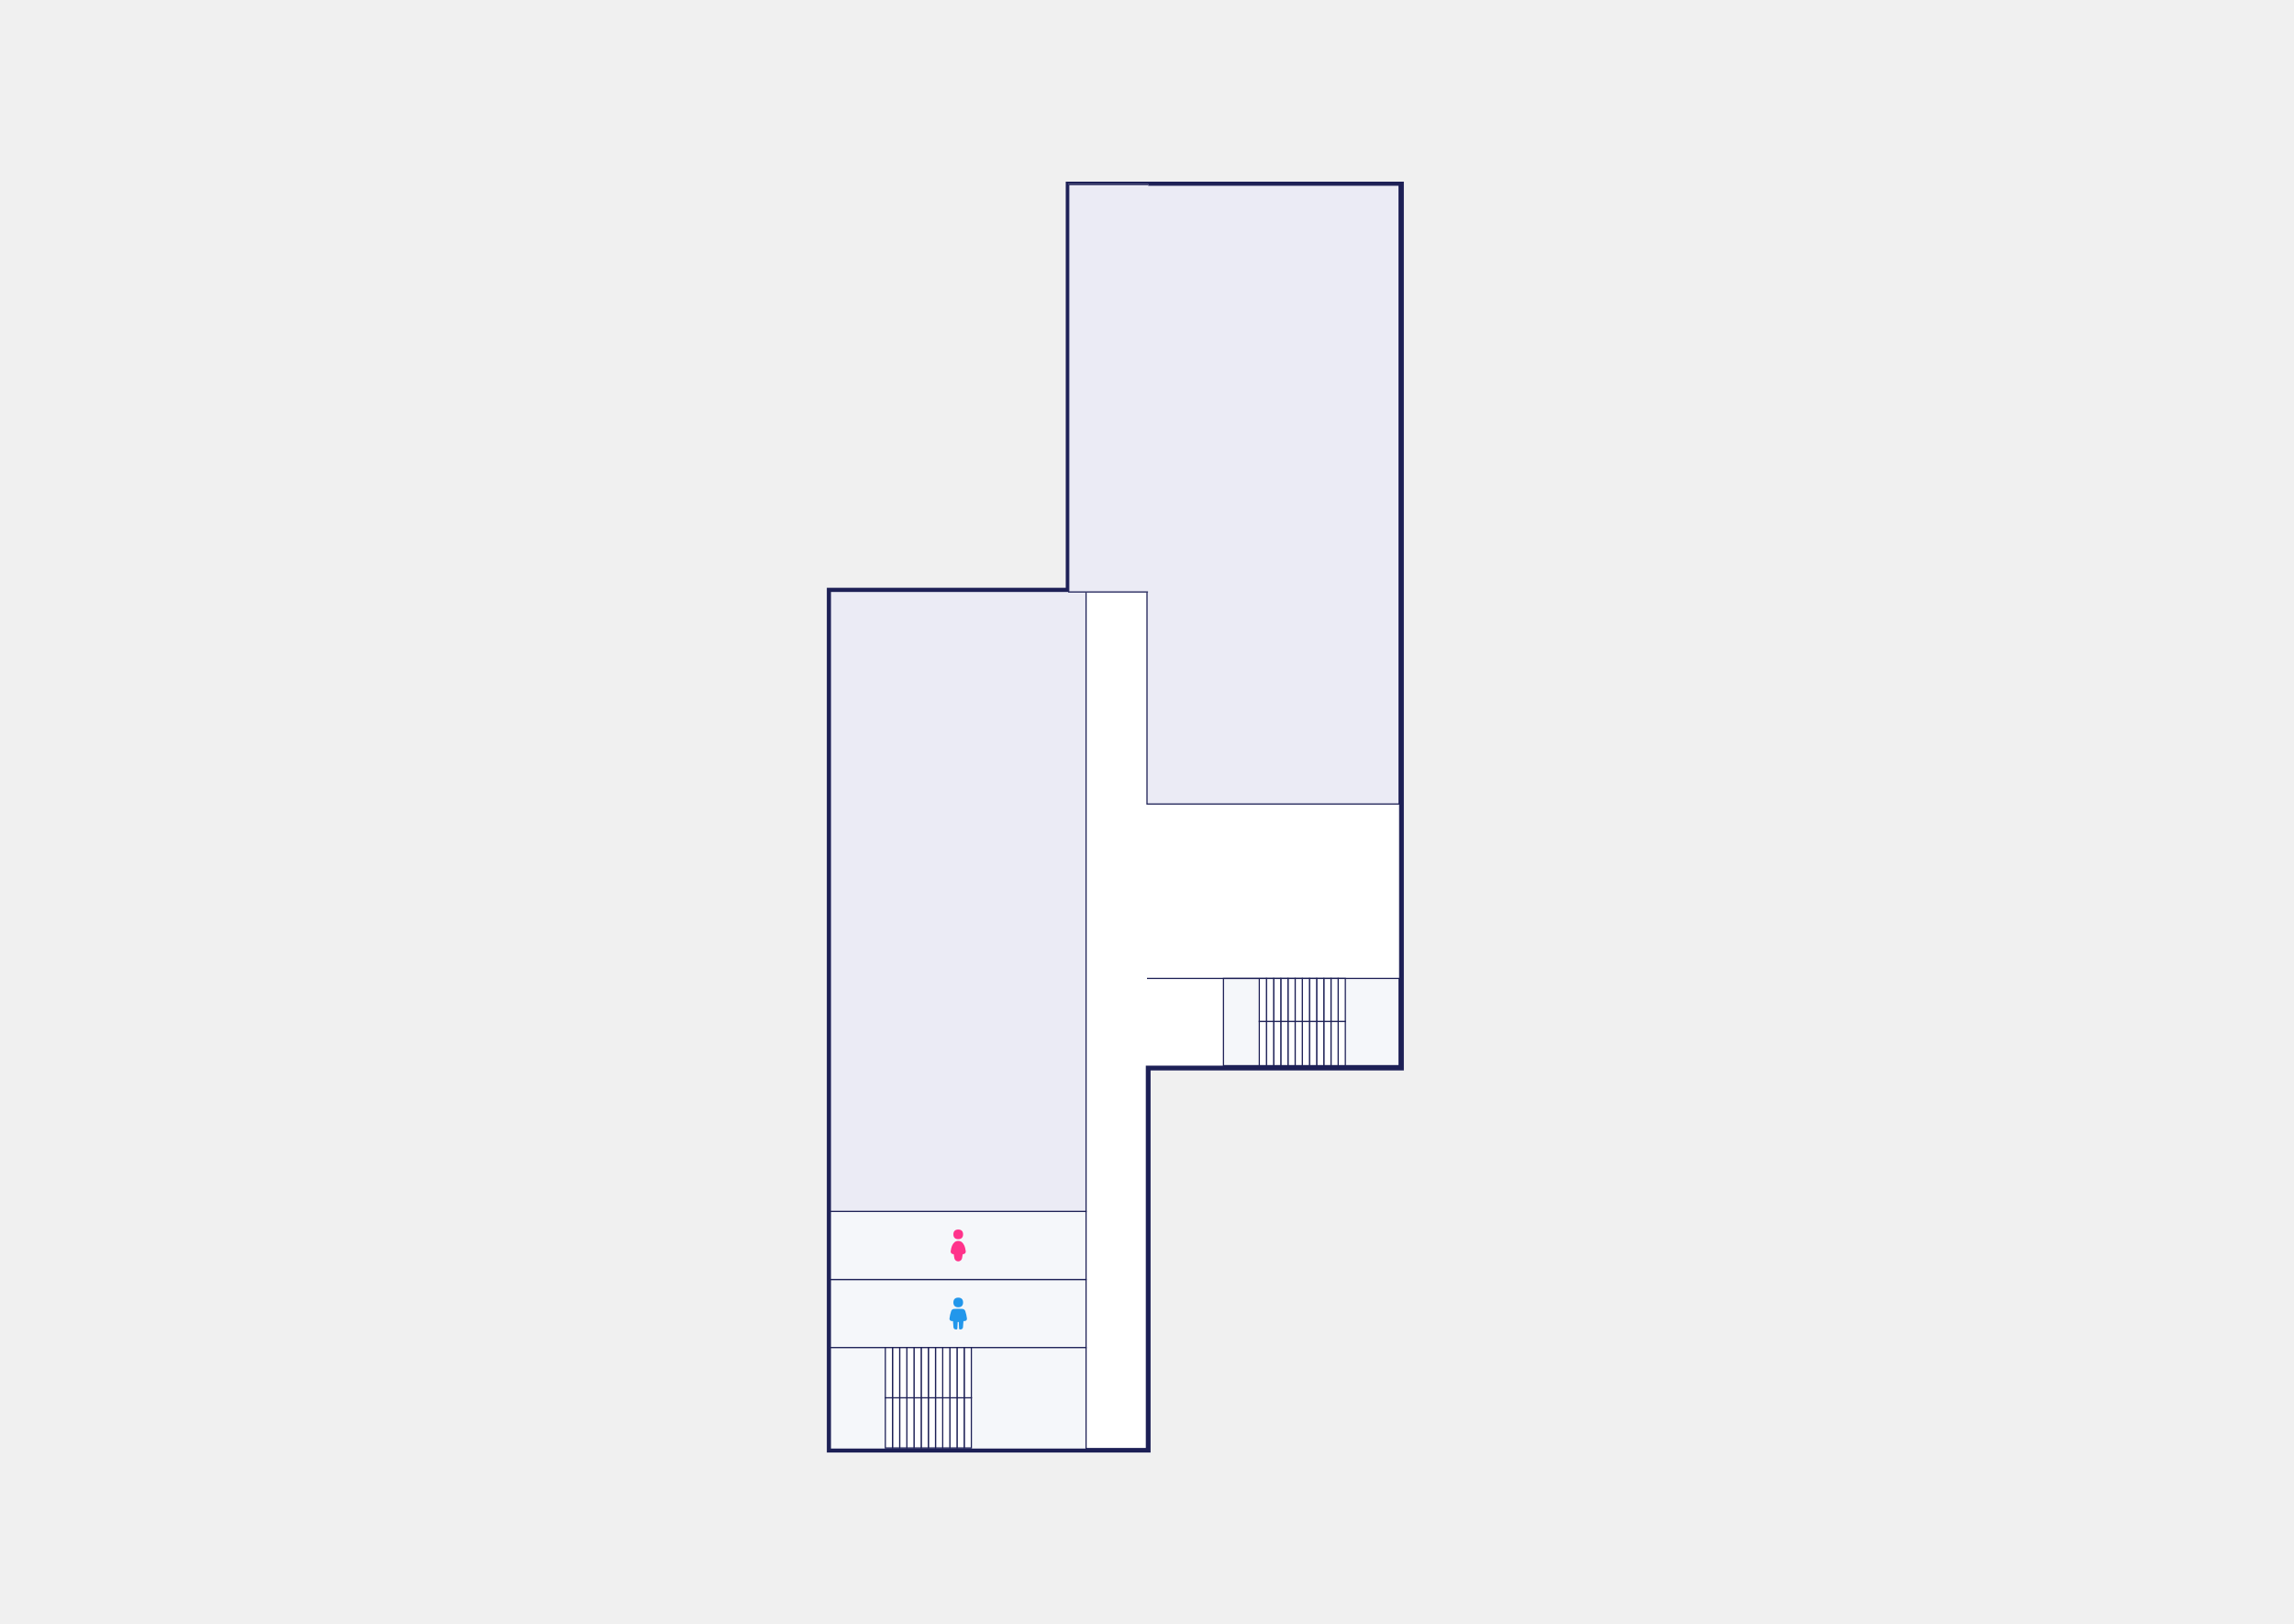
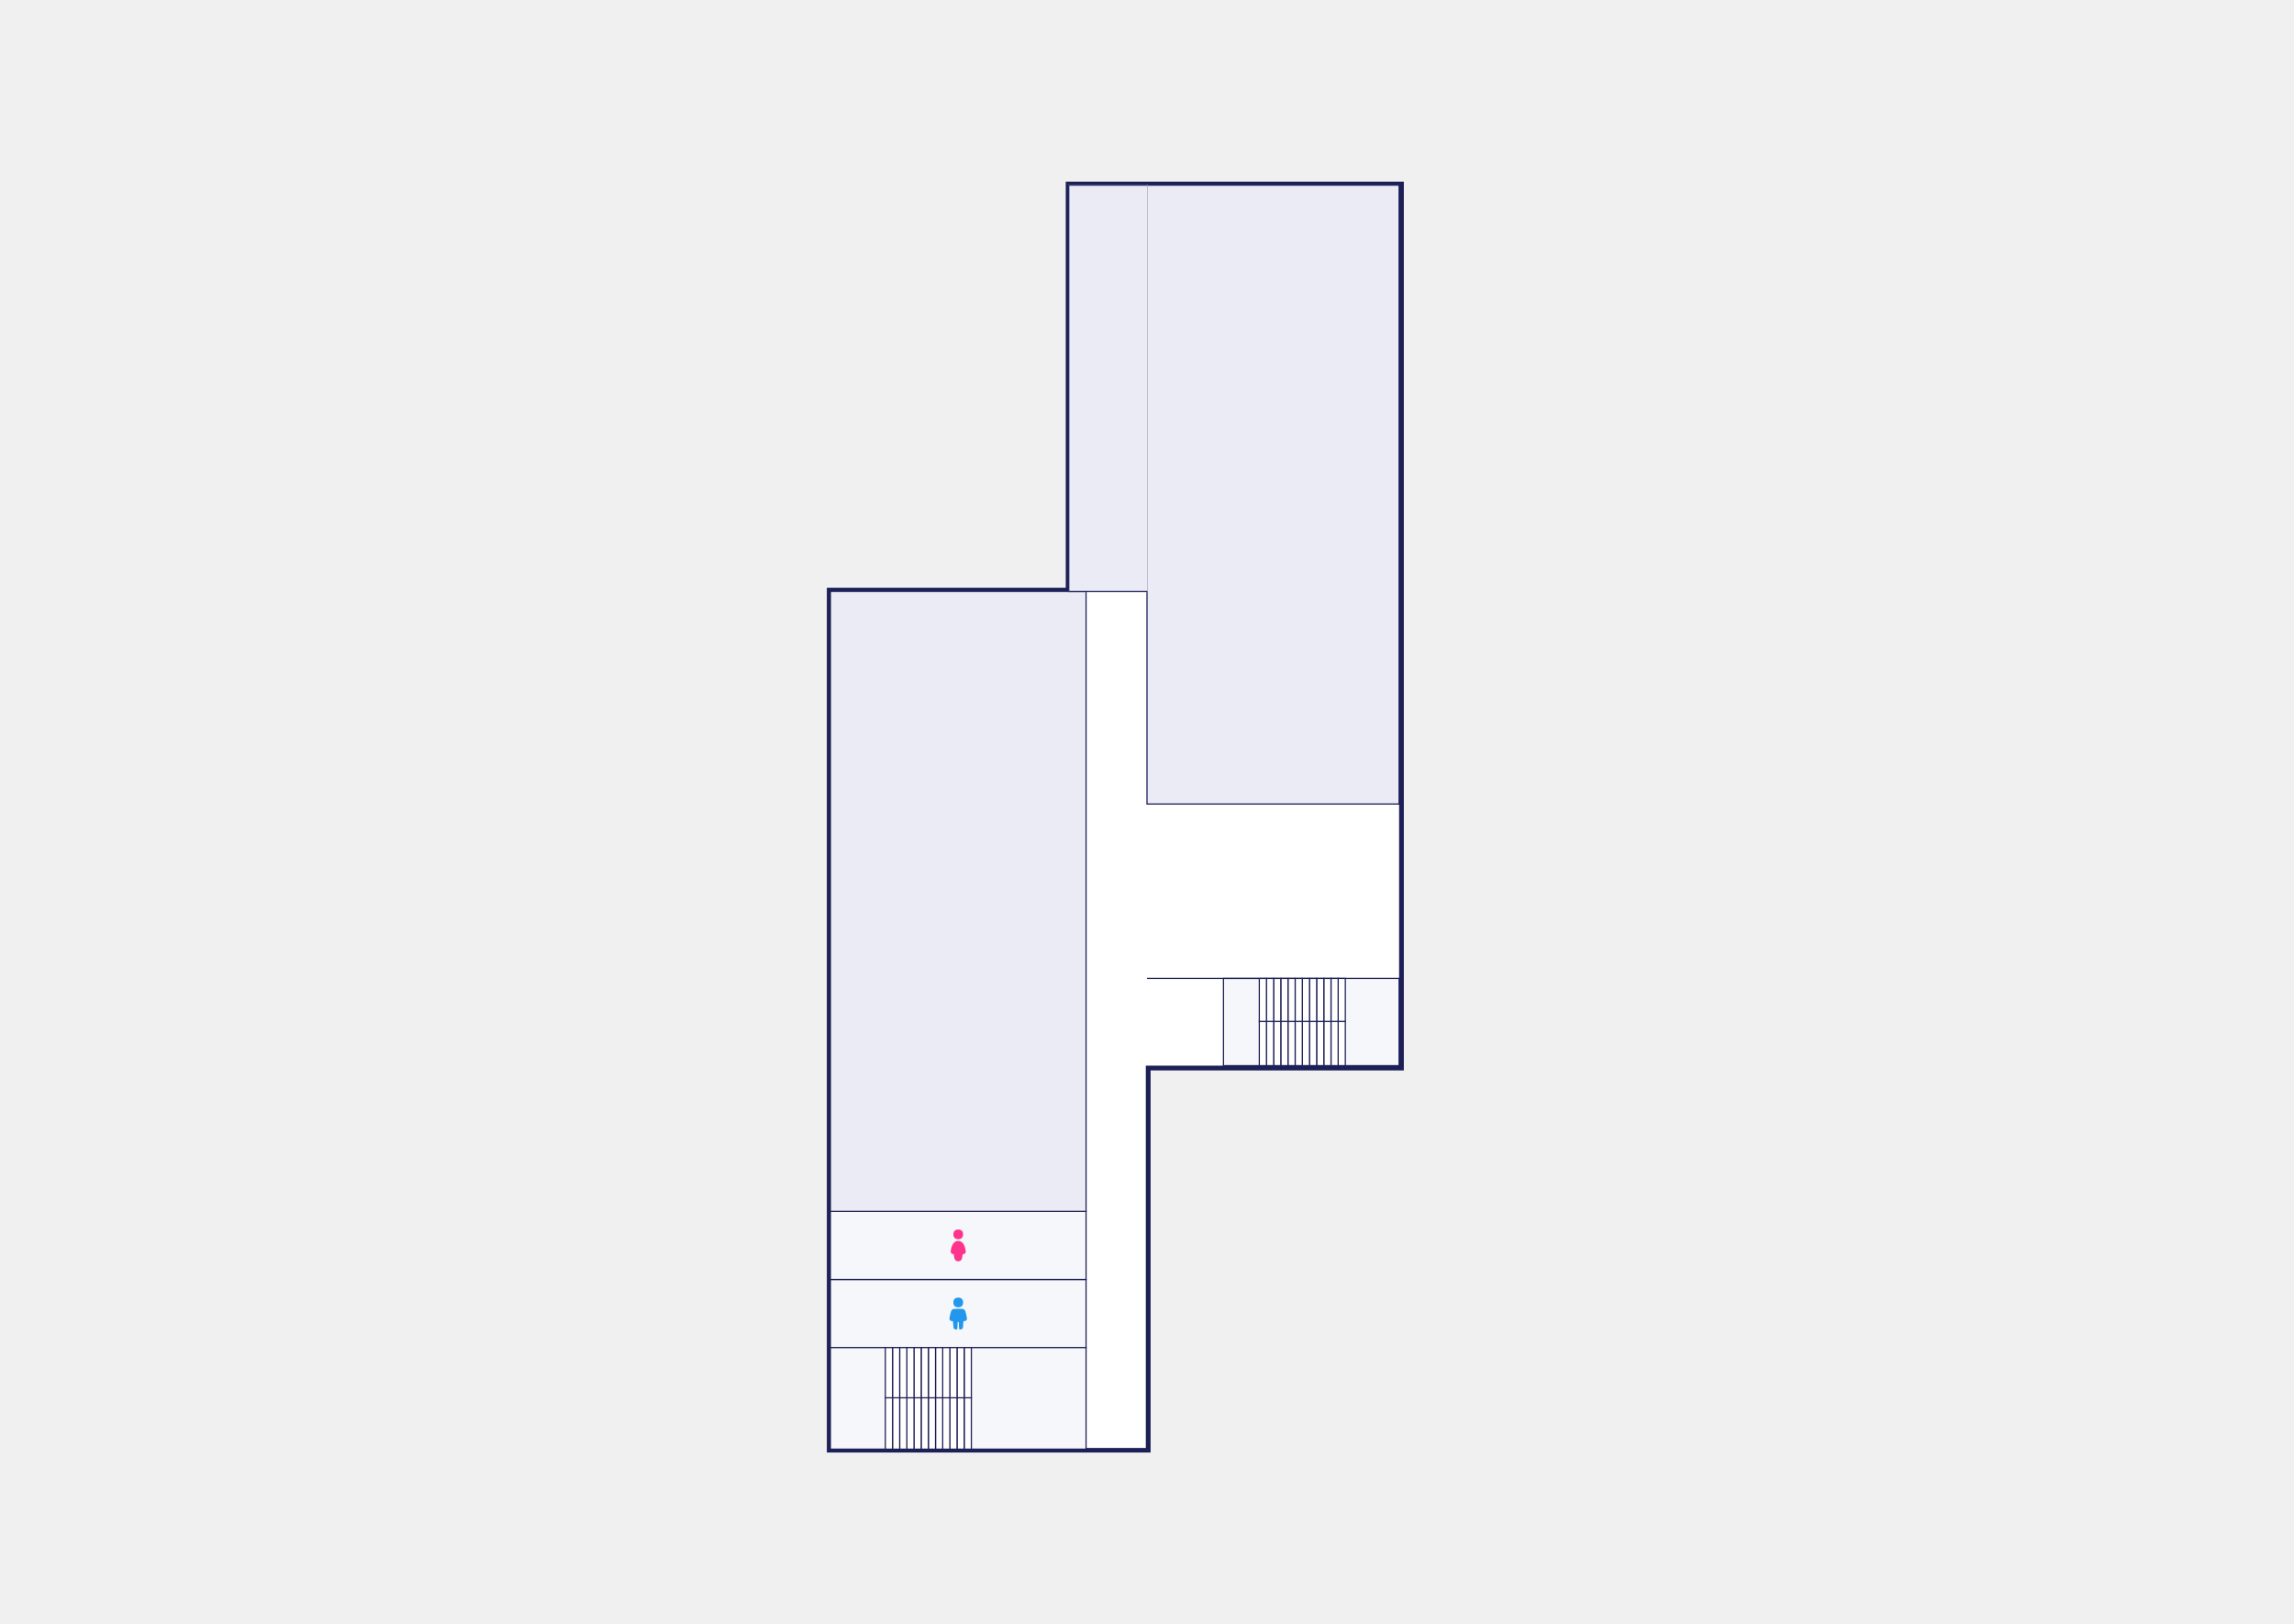
<svg xmlns="http://www.w3.org/2000/svg" width="1920" height="1359" viewBox="0 0 1920 1359" fill="none">
  <g>
    <g id="Union">
      <mask id="path-1-outside-1_1149_43077" maskUnits="userSpaceOnUse" x="692" y="152" width="483" height="1064" fill="black">
        <rect fill="white" x="692" y="152" width="483" height="1064" />
        <path d="M1172 893H960V1213H695V495H895V155H1172V893Z" />
      </mask>
      <path d="M1172 893H960V1213H695V495H895V155H1172V893Z" fill="white" />
      <path d="M1172 893V896H1175V893H1172ZM960 893V890H957V893H960ZM960 1213V1216H963V1213H960ZM695 1213H692V1216H695V1213ZM695 495V492H692V495H695ZM895 495V498H898V495H895ZM895 155V152H892V155H895ZM1172 155H1175V152H1172V155ZM1172 893V890H960V893V896H1172V893ZM960 893H957V1213H960H963V893H960ZM960 1213V1210H695V1213V1216H960V1213ZM695 1213H698V495H695H692V1213H695ZM695 495V498H895V495V492H695V495ZM895 495H898V155H895H892V495H895ZM895 155V158H1172V155V152H895V155ZM1172 155H1169V893H1172H1175V155H1172Z" fill="#1D2056" mask="url(#path-1-outside-1_1149_43077)" />
    </g>
    <g id="Union_2">
      <path d="M1172 893H960V1213H695V495H895V155H1172V893Z" fill="white" />
      <path d="M1172 893V894H1173V893H1172ZM960 893V892H959V893H960ZM960 1213V1214H961V1213H960ZM695 1213H694V1214H695V1213ZM695 495V494H694V495H695ZM895 495V496H896V495H895ZM895 155V154H894V155H895ZM1172 155H1173V154H1172V155ZM1172 893V892H960V893V894H1172V893ZM960 893H959V1213H960H961V893H960ZM960 1213V1212H695V1213V1214H960V1213ZM695 1213H696V495H695H694V1213H695ZM695 495V496H895V495V494H695V495ZM895 495H896V155H895H894V495H895ZM895 155V156H1172V155V154H895V155ZM1172 155H1171V893H1172H1173V155H1172Z" fill="#1D2056" />
    </g>
    <rect id="Rectangle 240653306" x="966" y="736" width="5" height="32" transform="rotate(-90 966 736)" fill="white" />
    <g id="room">
      <rect x="695" y="1071" width="214" height="57" fill="#F5F7FA" />
      <rect x="695" y="1071" width="214" height="57" stroke="#1D2056" />
      <g id="map_toilet_male">
        <path id="Vector" fill-rule="evenodd" clip-rule="evenodd" d="M798.43 1095.63C799.256 1095.56 800.43 1095.5 802 1095.5C803.571 1095.5 804.744 1095.56 805.57 1095.63C806.658 1095.71 807.552 1096.41 807.894 1097.41C808.585 1099.45 809.063 1101.54 809.32 1103.67C809.45 1104.76 808.602 1105.71 807.48 1105.78C807.153 1105.8 806.784 1105.82 806.379 1105.84L805.987 1110.98C805.916 1111.91 805.195 1112.69 804.218 1112.78C804.039 1112.8 803.847 1112.82 803.646 1112.83C803.528 1112.84 803.408 1112.83 803.296 1112.79C803.183 1112.75 803.079 1112.69 802.99 1112.61C802.902 1112.54 802.83 1112.44 802.779 1112.34C802.729 1112.24 802.7 1112.12 802.696 1112.01L802.472 1106.8C802.469 1106.72 802.436 1106.65 802.381 1106.6C802.325 1106.55 802.251 1106.52 802.174 1106.52H801.826C801.749 1106.52 801.675 1106.55 801.619 1106.6C801.563 1106.65 801.53 1106.72 801.527 1106.8L801.304 1112.01C801.3 1112.12 801.272 1112.24 801.221 1112.34C801.171 1112.44 801.099 1112.54 801.01 1112.61C800.921 1112.69 800.817 1112.75 800.705 1112.79C800.592 1112.83 800.473 1112.84 800.354 1112.83C800.163 1112.82 799.972 1112.8 799.781 1112.78C798.805 1112.69 798.085 1111.91 798.013 1110.98L797.621 1105.84C797.215 1105.82 796.848 1105.8 796.52 1105.78C795.398 1105.71 794.55 1104.76 794.68 1103.67C794.937 1101.54 795.414 1099.45 796.105 1097.41C796.448 1096.41 797.343 1095.71 798.43 1095.63Z" fill="#2297EB" />
        <path id="Vector_2" d="M802.016 1094.25C804.616 1094.25 806.08 1092.8 806.08 1090.21C806.08 1087.62 804.618 1086.17 802.016 1086.17C799.413 1086.17 797.949 1087.62 797.949 1090.21C797.949 1092.8 799.413 1094.25 802.016 1094.25Z" fill="#2297EB" />
      </g>
    </g>
    <g id="room_2">
      <rect x="695" y="1014" width="214" height="57" fill="#F5F7FA" />
      <rect x="695" y="1014" width="214" height="57" stroke="#1D2056" />
      <g id="map_toilet_female">
        <path id="Vector_3" fill-rule="evenodd" clip-rule="evenodd" d="M802 1038.71C800.746 1038.71 799.738 1039.1 798.919 1039.78C798.109 1040.44 797.506 1041.35 797.02 1042.36C796.316 1043.83 795.876 1045.68 795.681 1047.38C795.527 1048.75 796.651 1049.81 797.958 1049.81H798.222L798.752 1053.08C798.877 1053.85 799.272 1054.55 799.866 1055.05C800.46 1055.56 801.215 1055.83 801.996 1055.83C802.777 1055.83 803.532 1055.56 804.126 1055.05C804.72 1054.55 805.115 1053.85 805.24 1053.08L805.772 1049.81H806.042C807.349 1049.81 808.472 1048.75 808.319 1047.38C808.124 1045.68 807.684 1043.83 806.98 1042.36C806.493 1041.35 805.891 1040.44 805.081 1039.77C804.262 1039.1 803.253 1038.71 802 1038.71V1038.71ZM806.08 1033.21C806.08 1035.8 804.616 1037.25 802.015 1037.25C799.412 1037.25 797.948 1035.8 797.948 1033.21C797.948 1030.62 799.412 1029.17 802.015 1029.17C804.618 1029.17 806.08 1030.62 806.08 1033.21Z" fill="#FF338B" />
      </g>
    </g>
    <g id="room_3">
      <rect x="695" y="495" width="214" height="519" fill="#EBEBF5" />
      <rect x="695" y="495" width="214" height="519" stroke="#1D2056" />
    </g>
    <g id="room_4">
      <rect x="695" y="1128" width="214" height="85" fill="#F5F7FA" />
      <rect x="695" y="1128" width="214" height="85" stroke="#1D2056" />
    </g>
    <g id="room_5">
      <rect x="1024" y="819" width="147" height="73" fill="#F5F7FA" />
      <rect x="1024" y="819" width="147" height="73" stroke="#1D2056" />
    </g>
    <path id="Vector 29350" d="M960 819H1053.5" stroke="#1D2056" />
    <g id="room_6">
      <rect x="960" y="155" width="211" height="518" fill="#EBEBF5" />
      <rect x="960" y="155" width="211" height="518" stroke="#1D2056" />
    </g>
    <g id="Rectangle 240653360">
      <mask id="path-18-inside-2_1149_43077" fill="white">
-         <path d="M894 154H961V496H894V154Z" />
+         <path d="M894 154.5H960.5V495.5H894V154.5Z" />
      </mask>
-       <path d="M894 154H961V496H894V154Z" fill="#EBEBF5" />
-       <path d="M894 154V153H893V154H894ZM894 496H893V497H894V496ZM894 154V155H961V154V153H894V154ZM961 496V495H894V496V497H961V496ZM894 496H895V154H894H893V496H894Z" fill="#1D2056" mask="url(#path-18-inside-2_1149_43077)" />
+       <path d="M894 154.5H960.5V495.5H894V154.5Z" fill="#EBEBF5" />
+       <path d="M894 154.5V153.5H893V154.5H894ZM894 495.5H893V496.5H894V495.5ZM894 154.5V155.5H960.5V154.5V153.5H894V154.5ZM960.5 495.5V494.5H894V495.5V496.5H960.5V495.5ZM894 495.5H895V154.5H894H893V495.5H894Z" fill="#1D2056" mask="url(#path-18-inside-2_1149_43077)" />
    </g>
    <g id="Frame 2087332193">
      <g id="stair">
-         <rect id="Rectangle 240653086" x="813" y="1212" width="6" height="42" transform="rotate(-180 813 1212)" fill="white" stroke="#1D2056" />
+         <rect id="Rectangle 240653086" x="813" y="1213" width="6" height="43" transform="rotate(-180 813 1213)" fill="white" stroke="#1D2056" />
      </g>
      <g id="stair_2">
-         <rect id="Rectangle 240653086_2" x="807" y="1212" width="6" height="42" transform="rotate(-180 807 1212)" fill="white" stroke="#1D2056" />
+         <rect id="Rectangle 240653086_2" x="807" y="1213" width="6" height="43" transform="rotate(-180 807 1213)" fill="white" stroke="#1D2056" />
      </g>
      <g id="stair_3">
-         <rect id="Rectangle 240653086_3" x="801" y="1212" width="6" height="42" transform="rotate(-180 801 1212)" fill="white" stroke="#1D2056" />
+         <rect id="Rectangle 240653086_3" x="801" y="1213" width="6" height="43" transform="rotate(-180 801 1213)" fill="white" stroke="#1D2056" />
      </g>
      <g id="stair_4">
-         <rect id="Rectangle 240653086_4" x="795" y="1212" width="6" height="42" transform="rotate(-180 795 1212)" fill="white" stroke="#1D2056" />
+         <rect id="Rectangle 240653086_4" x="795" y="1213" width="6" height="43" transform="rotate(-180 795 1213)" fill="white" stroke="#1D2056" />
      </g>
      <g id="stair_5">
-         <rect id="Rectangle 240653086_5" x="789" y="1212" width="6" height="42" transform="rotate(-180 789 1212)" fill="white" stroke="#1D2056" />
+         <rect id="Rectangle 240653086_5" x="789" y="1213" width="6" height="43" transform="rotate(-180 789 1213)" fill="white" stroke="#1D2056" />
      </g>
      <g id="stair_6">
-         <rect id="Rectangle 240653086_6" x="783" y="1212" width="6" height="42" transform="rotate(-180 783 1212)" fill="white" stroke="#1D2056" />
+         <rect id="Rectangle 240653086_6" x="783" y="1213" width="6" height="43" transform="rotate(-180 783 1213)" fill="white" stroke="#1D2056" />
      </g>
      <g id="stair_7">
-         <rect id="Rectangle 240653086_7" x="777" y="1212" width="6" height="42" transform="rotate(-180 777 1212)" fill="white" stroke="#1D2056" />
+         <rect id="Rectangle 240653086_7" x="777" y="1213" width="6" height="43" transform="rotate(-180 777 1213)" fill="white" stroke="#1D2056" />
      </g>
      <g id="stair_8">
-         <rect id="Rectangle 240653086_8" x="771" y="1212" width="6" height="42" transform="rotate(-180 771 1212)" fill="white" stroke="#1D2056" />
+         <rect id="Rectangle 240653086_8" x="771" y="1213" width="6" height="43" transform="rotate(-180 771 1213)" fill="white" stroke="#1D2056" />
      </g>
      <g id="stair_9">
-         <rect id="Rectangle 240653086_9" x="765" y="1212" width="6" height="42" transform="rotate(-180 765 1212)" fill="white" stroke="#1D2056" />
+         <rect id="Rectangle 240653086_9" x="765" y="1213" width="6" height="43" transform="rotate(-180 765 1213)" fill="white" stroke="#1D2056" />
      </g>
      <g id="stair_10">
-         <rect id="Rectangle 240653086_10" x="759" y="1212" width="6" height="42" transform="rotate(-180 759 1212)" fill="white" stroke="#1D2056" />
+         <rect id="Rectangle 240653086_10" x="759" y="1213" width="6" height="43" transform="rotate(-180 759 1213)" fill="white" stroke="#1D2056" />
      </g>
      <g id="stair_11">
-         <rect id="Rectangle 240653086_11" x="753" y="1212" width="6" height="42" transform="rotate(-180 753 1212)" fill="white" stroke="#1D2056" />
+         <rect id="Rectangle 240653086_11" x="753" y="1213" width="6" height="43" transform="rotate(-180 753 1213)" fill="white" stroke="#1D2056" />
      </g>
      <g id="stair_12">
-         <rect id="Rectangle 240653086_12" x="747" y="1212" width="6" height="42" transform="rotate(-180 747 1212)" fill="white" stroke="#1D2056" />
+         <rect id="Rectangle 240653086_12" x="747" y="1213" width="6" height="43" transform="rotate(-180 747 1213)" fill="white" stroke="#1D2056" />
      </g>
    </g>
    <g id="Frame 2087332202">
      <g id="stair_13">
        <rect id="Rectangle 240653086_13" x="1126" y="892" width="6" height="37" transform="rotate(-180 1126 892)" fill="white" stroke="#1D2056" />
      </g>
      <g id="stair_14">
        <rect id="Rectangle 240653086_14" x="1120" y="892" width="6" height="37" transform="rotate(-180 1120 892)" fill="white" stroke="#1D2056" />
      </g>
      <g id="stair_15">
        <rect id="Rectangle 240653086_15" x="1114" y="892" width="6" height="37" transform="rotate(-180 1114 892)" fill="white" stroke="#1D2056" />
      </g>
      <g id="stair_16">
        <rect id="Rectangle 240653086_16" x="1108" y="892" width="6" height="37" transform="rotate(-180 1108 892)" fill="white" stroke="#1D2056" />
      </g>
      <g id="stair_17">
        <rect id="Rectangle 240653086_17" x="1102" y="892" width="6" height="37" transform="rotate(-180 1102 892)" fill="white" stroke="#1D2056" />
      </g>
      <g id="stair_18">
        <rect id="Rectangle 240653086_18" x="1096" y="892" width="6" height="37" transform="rotate(-180 1096 892)" fill="white" stroke="#1D2056" />
      </g>
      <g id="stair_19">
        <rect id="Rectangle 240653086_19" x="1090" y="892" width="6" height="37" transform="rotate(-180 1090 892)" fill="white" stroke="#1D2056" />
      </g>
      <g id="stair_20">
        <rect id="Rectangle 240653086_20" x="1084" y="892" width="6" height="37" transform="rotate(-180 1084 892)" fill="white" stroke="#1D2056" />
      </g>
      <g id="stair_21">
        <rect id="Rectangle 240653086_21" x="1078" y="892" width="6" height="37" transform="rotate(-180 1078 892)" fill="white" stroke="#1D2056" />
      </g>
      <g id="stair_22">
        <rect id="Rectangle 240653086_22" x="1072" y="892" width="6" height="37" transform="rotate(-180 1072 892)" fill="white" stroke="#1D2056" />
      </g>
      <g id="stair_23">
        <rect id="Rectangle 240653086_23" x="1066" y="892" width="6" height="37" transform="rotate(-180 1066 892)" fill="white" stroke="#1D2056" />
      </g>
      <g id="stair_24">
        <rect id="Rectangle 240653086_24" x="1060" y="892" width="6" height="37" transform="rotate(-180 1060 892)" fill="white" stroke="#1D2056" />
      </g>
    </g>
    <g id="Frame 2087332201">
      <g id="stair_25">
        <rect id="Rectangle 240653086_25" x="813" y="1170" width="6" height="42" transform="rotate(-180 813 1170)" fill="white" stroke="#1D2056" />
      </g>
      <g id="stair_26">
        <rect id="Rectangle 240653086_26" x="807" y="1170" width="6" height="42" transform="rotate(-180 807 1170)" fill="white" stroke="#1D2056" />
      </g>
      <g id="stair_27">
        <rect id="Rectangle 240653086_27" x="801" y="1170" width="6" height="42" transform="rotate(-180 801 1170)" fill="white" stroke="#1D2056" />
      </g>
      <g id="stair_28">
        <rect id="Rectangle 240653086_28" x="795" y="1170" width="6" height="42" transform="rotate(-180 795 1170)" fill="white" stroke="#1D2056" />
      </g>
      <g id="stair_29">
        <rect id="Rectangle 240653086_29" x="789" y="1170" width="6" height="42" transform="rotate(-180 789 1170)" fill="white" stroke="#1D2056" />
      </g>
      <g id="stair_30">
        <rect id="Rectangle 240653086_30" x="783" y="1170" width="6" height="42" transform="rotate(-180 783 1170)" fill="white" stroke="#1D2056" />
      </g>
      <g id="stair_31">
        <rect id="Rectangle 240653086_31" x="777" y="1170" width="6" height="42" transform="rotate(-180 777 1170)" fill="white" stroke="#1D2056" />
      </g>
      <g id="stair_32">
        <rect id="Rectangle 240653086_32" x="771" y="1170" width="6" height="42" transform="rotate(-180 771 1170)" fill="white" stroke="#1D2056" />
      </g>
      <g id="stair_33">
        <rect id="Rectangle 240653086_33" x="765" y="1170" width="6" height="42" transform="rotate(-180 765 1170)" fill="white" stroke="#1D2056" />
      </g>
      <g id="stair_34">
        <rect id="Rectangle 240653086_34" x="759" y="1170" width="6" height="42" transform="rotate(-180 759 1170)" fill="white" stroke="#1D2056" />
      </g>
      <g id="stair_35">
        <rect id="Rectangle 240653086_35" x="753" y="1170" width="6" height="42" transform="rotate(-180 753 1170)" fill="white" stroke="#1D2056" />
      </g>
      <g id="stair_36">
        <rect id="Rectangle 240653086_36" x="747" y="1170" width="6" height="42" transform="rotate(-180 747 1170)" fill="white" stroke="#1D2056" />
      </g>
    </g>
    <g id="Frame 2087332203">
      <g id="stair_37">
        <rect id="Rectangle 240653086_37" x="1126" y="855" width="6" height="36" transform="rotate(-180 1126 855)" fill="white" stroke="#1D2056" />
      </g>
      <g id="stair_38">
        <rect id="Rectangle 240653086_38" x="1120" y="855" width="6" height="36" transform="rotate(-180 1120 855)" fill="white" stroke="#1D2056" />
      </g>
      <g id="stair_39">
        <rect id="Rectangle 240653086_39" x="1114" y="855" width="6" height="36" transform="rotate(-180 1114 855)" fill="white" stroke="#1D2056" />
      </g>
      <g id="stair_40">
        <rect id="Rectangle 240653086_40" x="1108" y="855" width="6" height="36" transform="rotate(-180 1108 855)" fill="white" stroke="#1D2056" />
      </g>
      <g id="stair_41">
        <rect id="Rectangle 240653086_41" x="1102" y="855" width="6" height="36" transform="rotate(-180 1102 855)" fill="white" stroke="#1D2056" />
      </g>
      <g id="stair_42">
        <rect id="Rectangle 240653086_42" x="1096" y="855" width="6" height="36" transform="rotate(-180 1096 855)" fill="white" stroke="#1D2056" />
      </g>
      <g id="stair_43">
        <rect id="Rectangle 240653086_43" x="1090" y="855" width="6" height="36" transform="rotate(-180 1090 855)" fill="white" stroke="#1D2056" />
      </g>
      <g id="stair_44">
        <rect id="Rectangle 240653086_44" x="1084" y="855" width="6" height="36" transform="rotate(-180 1084 855)" fill="white" stroke="#1D2056" />
      </g>
      <g id="stair_45">
        <rect id="Rectangle 240653086_45" x="1078" y="855" width="6" height="36" transform="rotate(-180 1078 855)" fill="white" stroke="#1D2056" />
      </g>
      <g id="stair_46">
        <rect id="Rectangle 240653086_46" x="1072" y="855" width="6" height="36" transform="rotate(-180 1072 855)" fill="white" stroke="#1D2056" />
      </g>
      <g id="stair_47">
        <rect id="Rectangle 240653086_47" x="1066" y="855" width="6" height="36" transform="rotate(-180 1066 855)" fill="white" stroke="#1D2056" />
      </g>
      <g id="stair_48">
        <rect id="Rectangle 240653086_48" x="1060" y="855" width="6" height="36" transform="rotate(-180 1060 855)" fill="white" stroke="#1D2056" />
      </g>
    </g>
  </g>
  <defs>
    <clipPath id="clip0_1149_43077">
      <rect width="32" height="32" fill="white" transform="translate(761 1154)" />
    </clipPath>
    <clipPath id="clip1_1149_43077">
      <rect width="32" height="32" fill="white" transform="translate(1074 839)" />
    </clipPath>
    <clipPath id="clip2_1149_43077">
      <rect width="32" height="32" fill="white" transform="translate(1008 773)" />
    </clipPath>
    <clipPath id="clip3_1149_43077">
      <rect width="32" height="32" fill="white" transform="translate(1074 773)" />
    </clipPath>
  </defs>
</svg>
